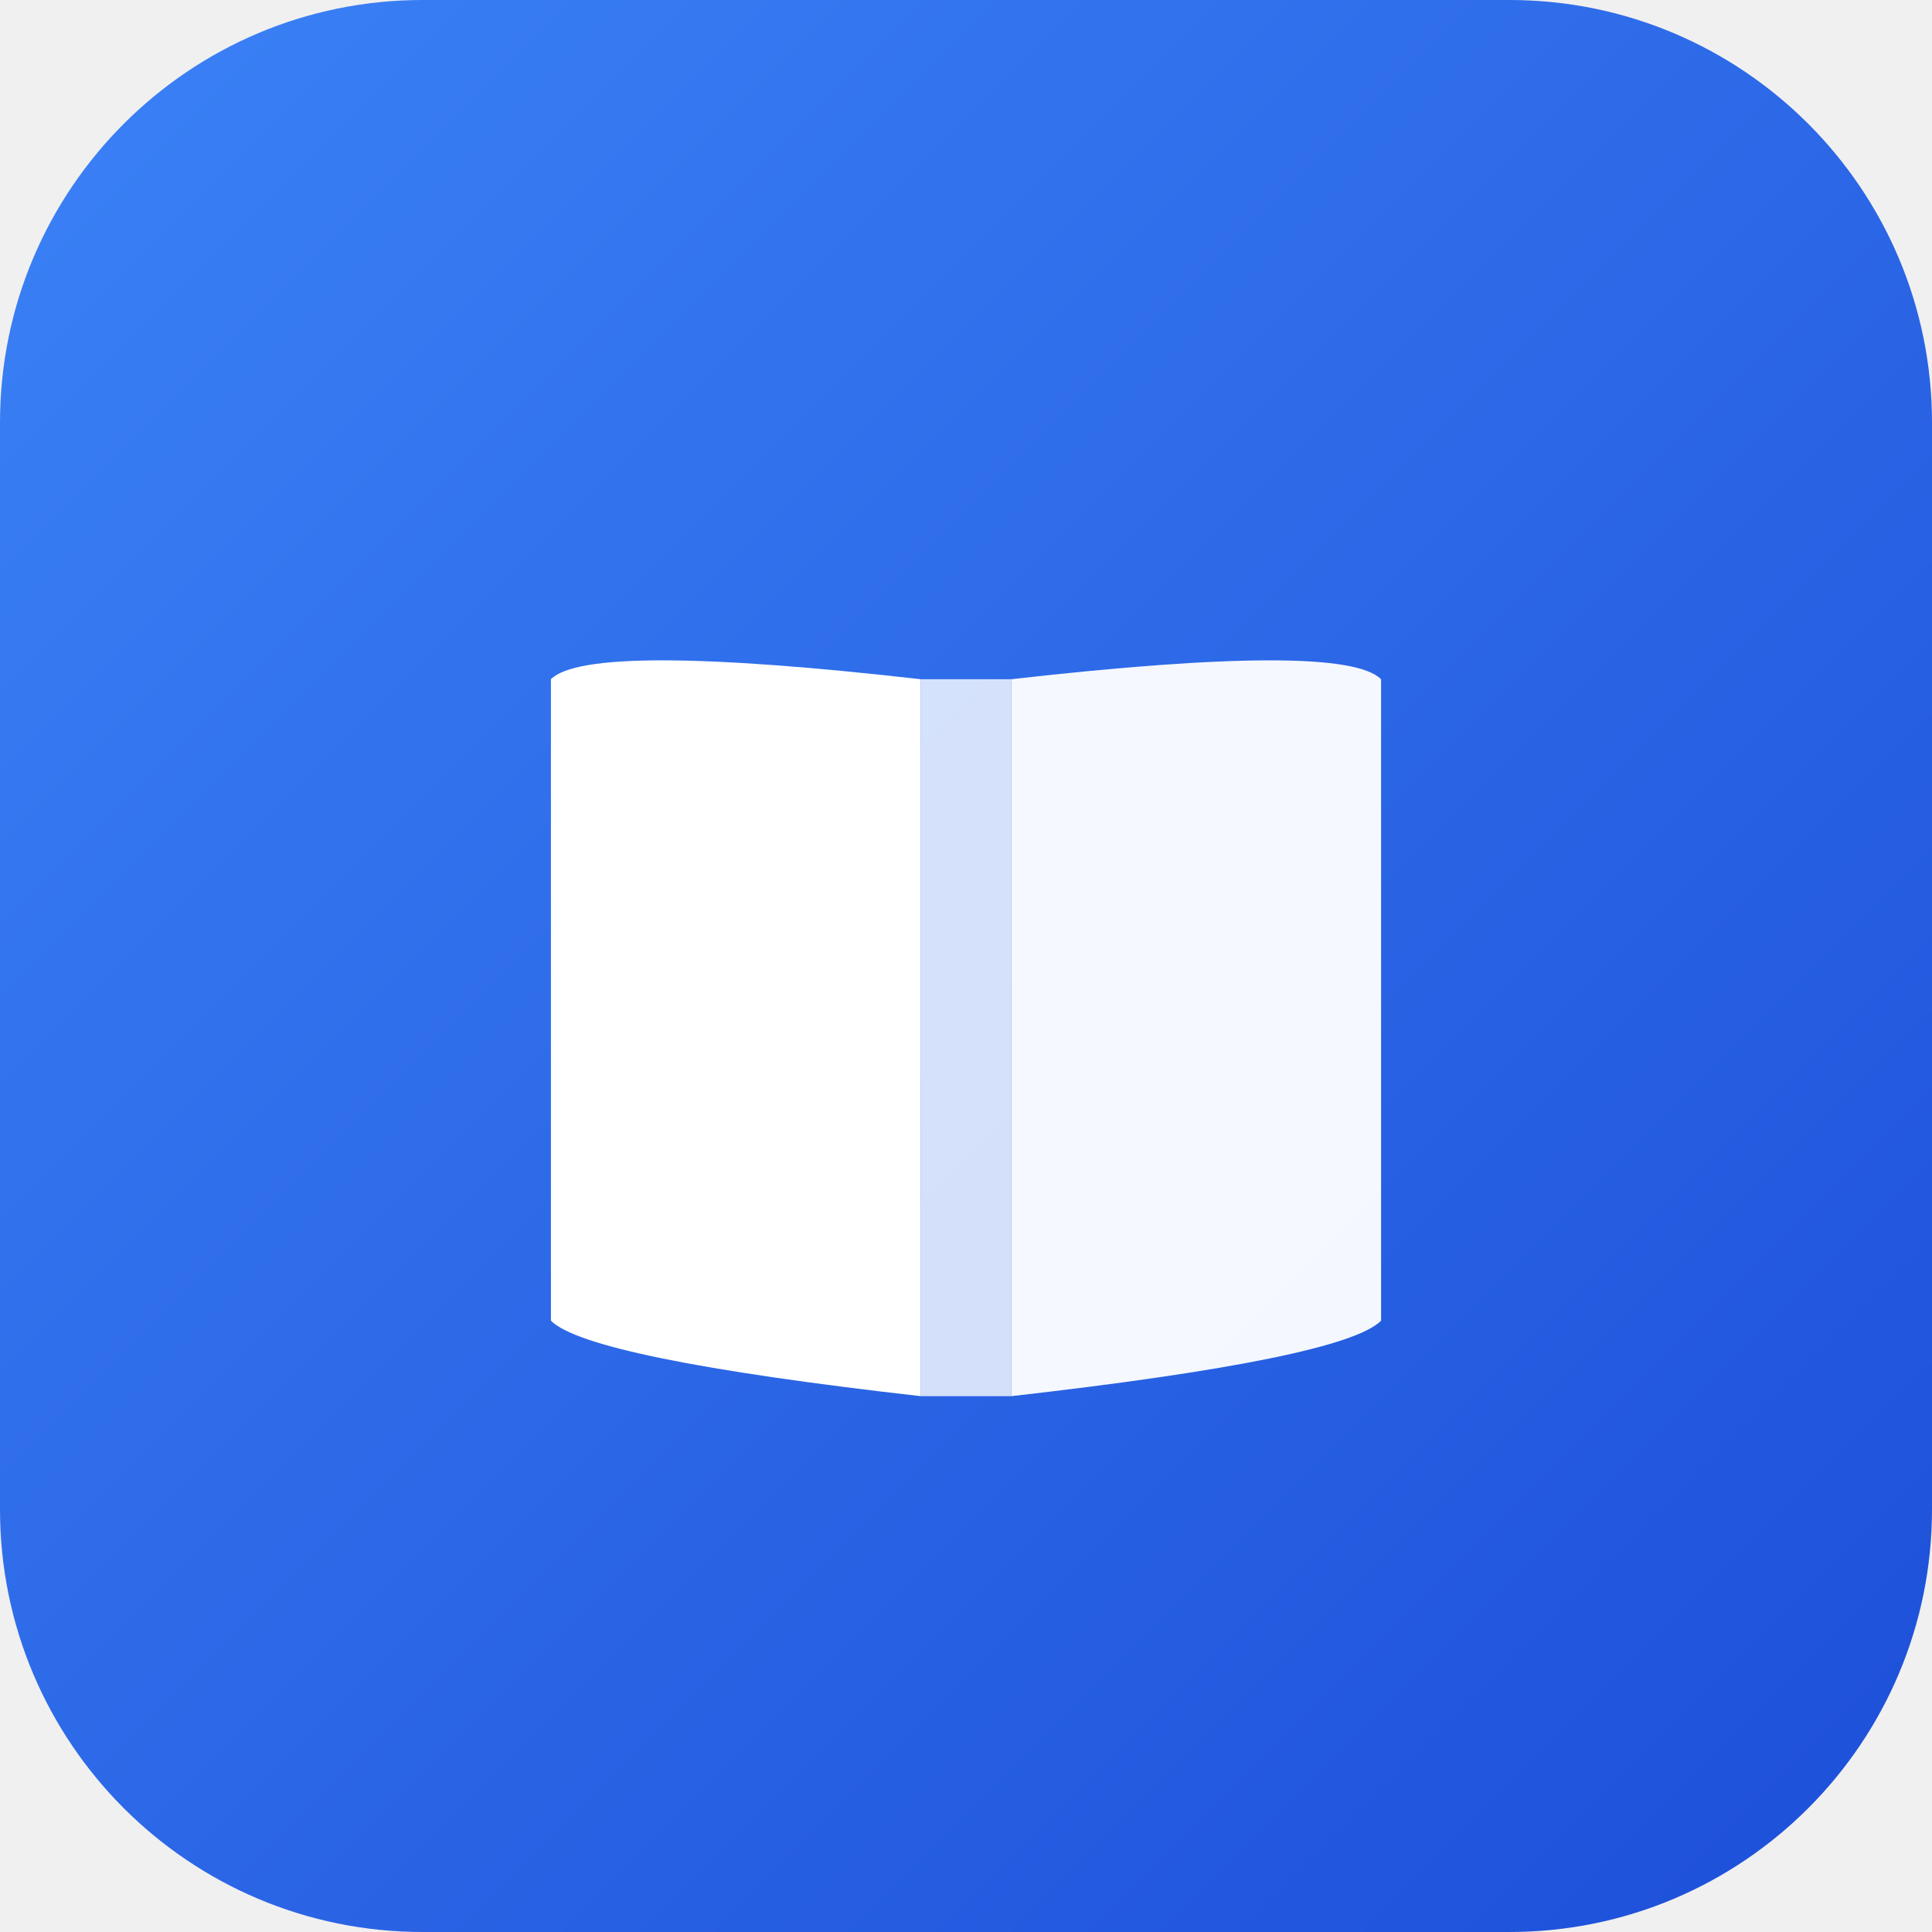
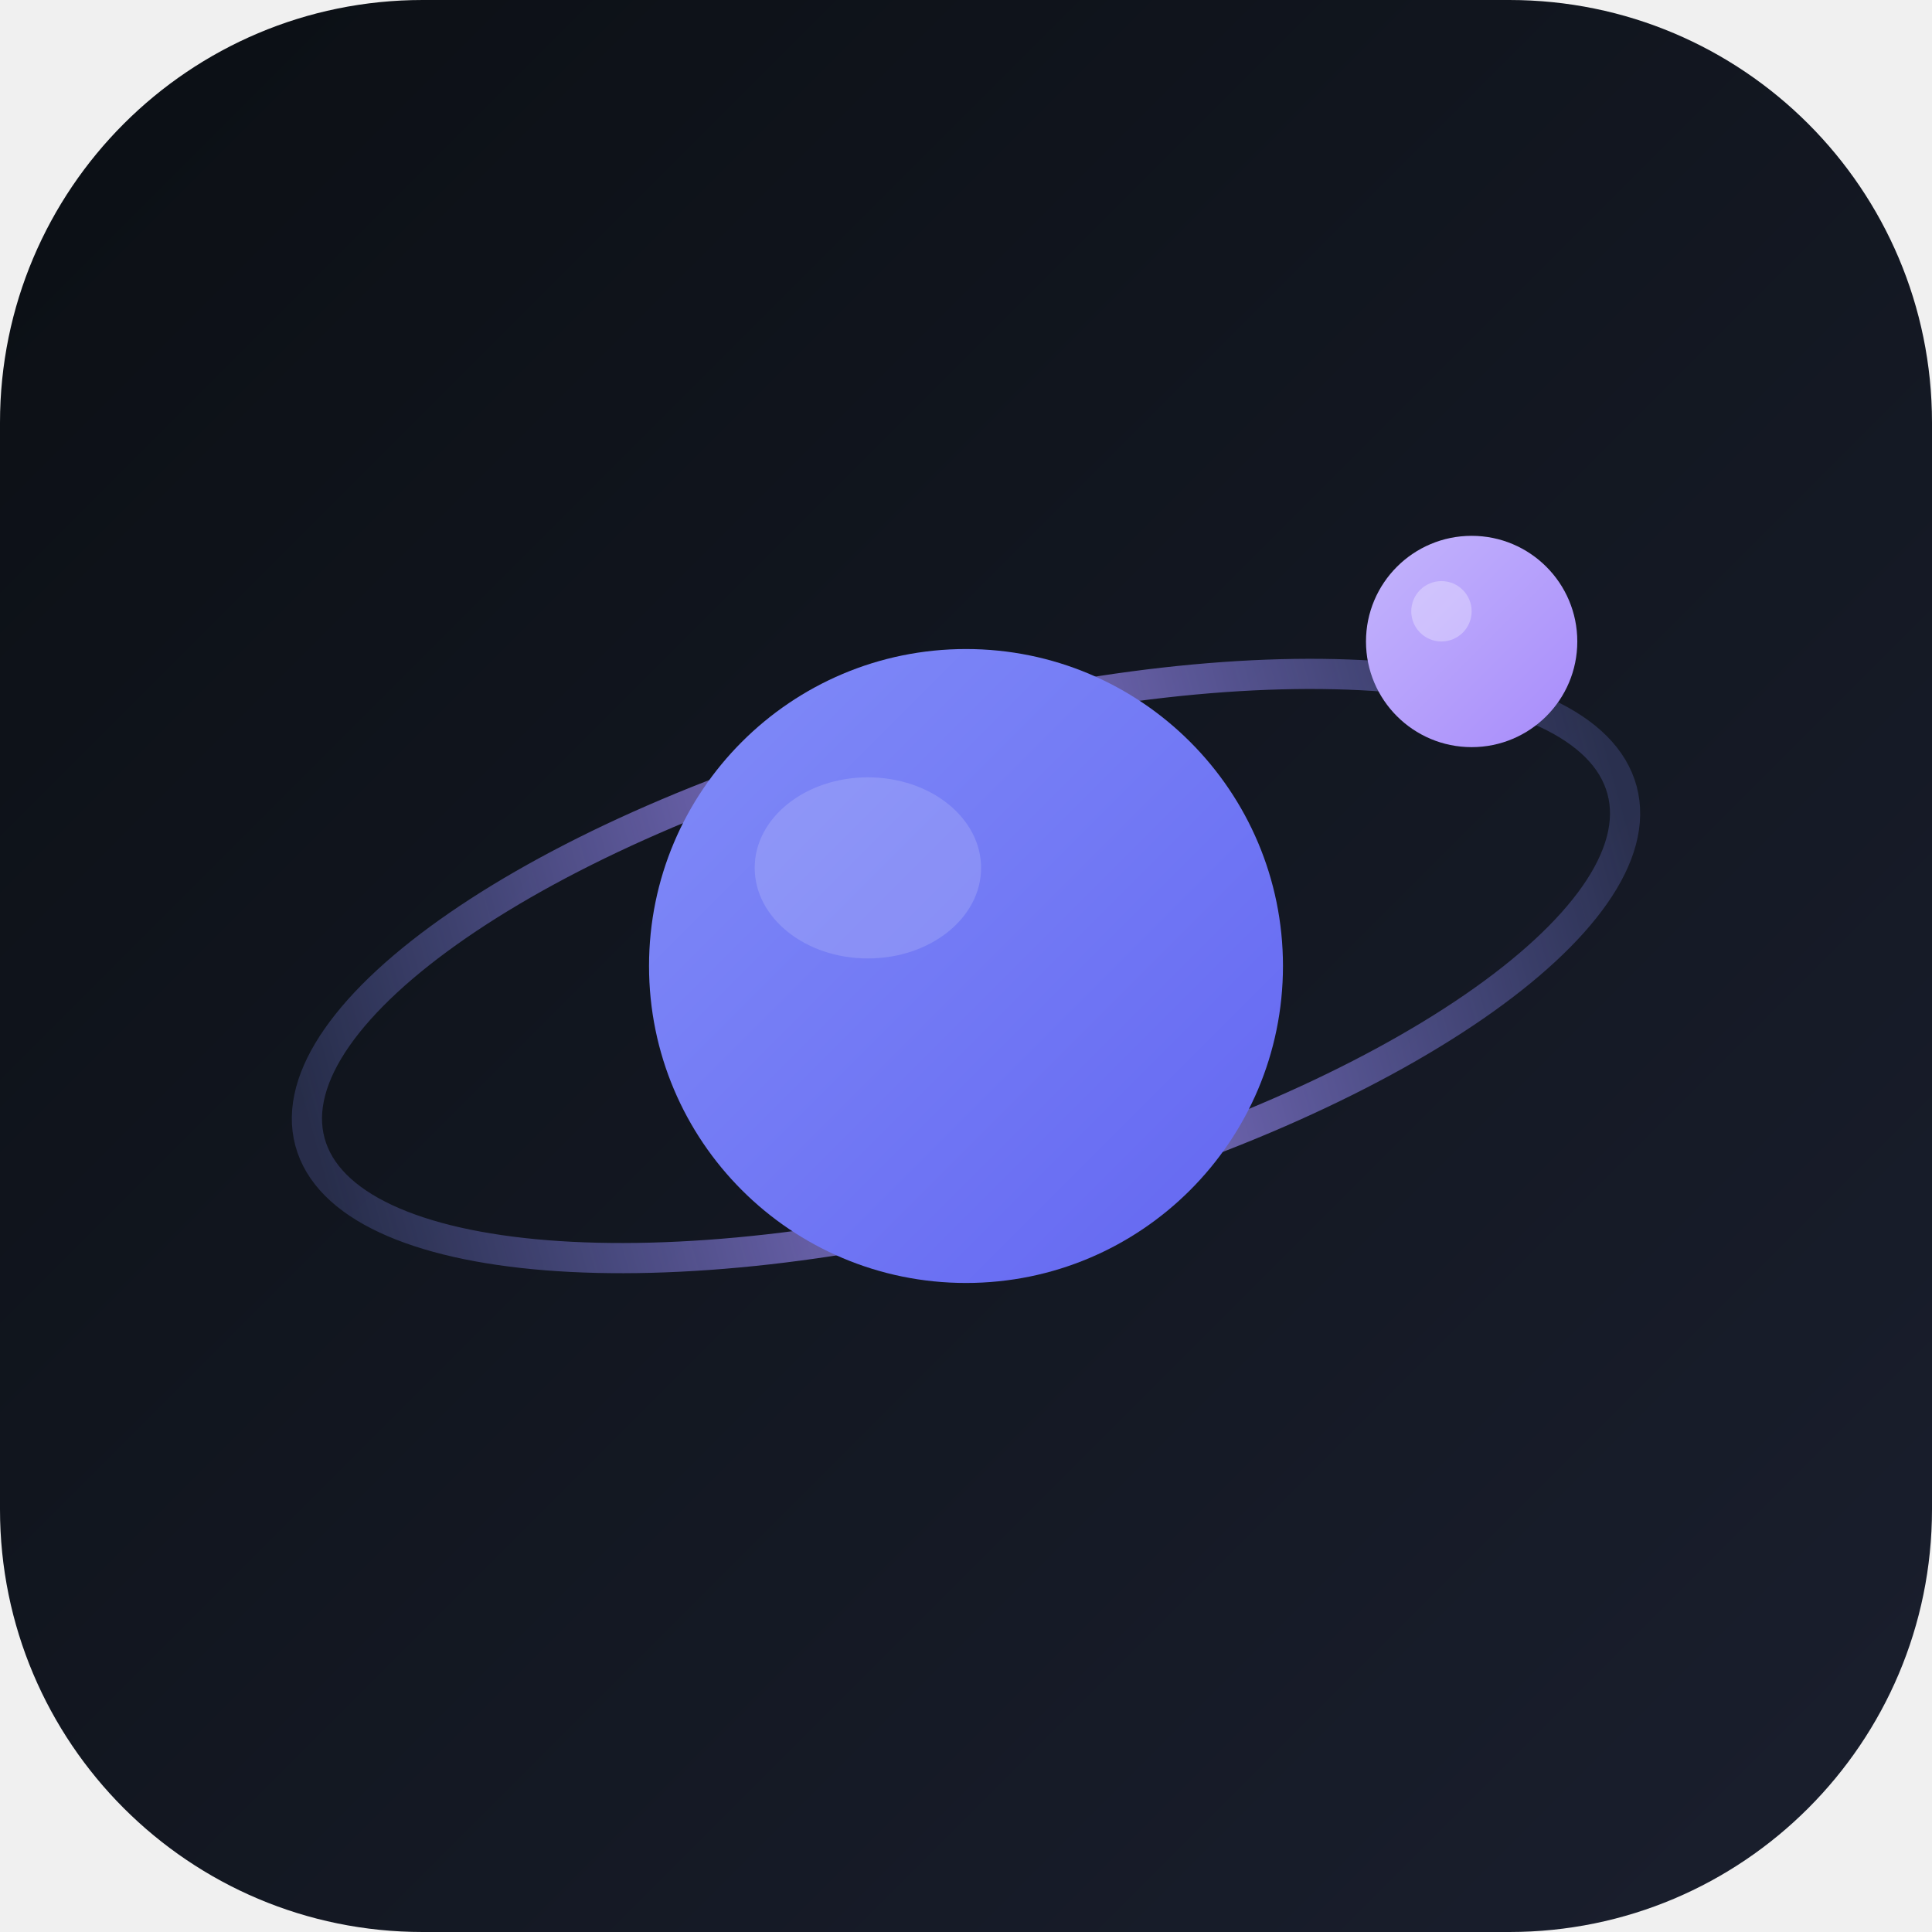
<svg xmlns="http://www.w3.org/2000/svg" width="256" height="256" viewBox="0 0 256 256" fill="none">
  <defs>
    <linearGradient id="bgGradient" x1="0%" y1="0%" x2="100%" y2="100%">
-       <stop offset="0%" style="stop-color:#3b82f6;stop-opacity:1" />
-       <stop offset="100%" style="stop-color:#1d4ed8;stop-opacity:1" />
+       <stop offset="0%" style="stop-color:#0b0f14;stop-opacity:1" />
+       <stop offset="100%" style="stop-color:#1a1f2e;stop-opacity:1" />
+     </linearGradient>
+     <linearGradient id="planetGradient" x1="0%" y1="0%" x2="100%" y2="100%">
+       <stop offset="0%" style="stop-color:#818cf8;stop-opacity:1" />
+       <stop offset="100%" style="stop-color:#6366f1;stop-opacity:1" />
+     </linearGradient>
+     <linearGradient id="orbitGradient" x1="0%" y1="0%" x2="100%" y2="0%">
+       <stop offset="0%" style="stop-color:#818cf8;stop-opacity:0.2" />
+       <stop offset="50%" style="stop-color:#a78bfa;stop-opacity:0.8" />
+       <stop offset="100%" style="stop-color:#818cf8;stop-opacity:0.2" />
+     </linearGradient>
+     <linearGradient id="moonGradient" x1="0%" y1="0%" x2="100%" y2="100%">
+       <stop offset="0%" style="stop-color:#c4b5fd;stop-opacity:1" />
+       <stop offset="100%" style="stop-color:#a78bfa;stop-opacity:1" />
    </linearGradient>
  </defs>
  <rect width="256" height="256" rx="56" fill="url(#bgGradient)" />
-   <g transform="translate(128, 135) rotate(180)">
-     <path d="M-6 -50 Q-50 -45 -55 -40 L-55 45 Q-50 50 -6 45 Z" fill="white" opacity="0.95" />
-     <path d="M6 -50 Q50 -45 55 -40 L55 45 Q50 50 6 45 Z" fill="white" />
-     <path d="M-6 -50 L-6 45 L6 45 L6 -50 Z" fill="white" opacity="0.8" />
-   </g>
+   <ellipse cx="128" cy="128" rx="90" ry="32" stroke="url(#orbitGradient)" stroke-width="4" fill="none" transform="rotate(-15, 128, 128)" />
+   <circle cx="128" cy="128" r="42" fill="url(#planetGradient)" />
+   <ellipse cx="115" cy="115" rx="15" ry="12" fill="white" opacity="0.15" />
+   <circle cx="195" cy="85" r="14" fill="url(#moonGradient)" />
+   <circle cx="191" cy="81" r="4" fill="white" opacity="0.3" />
</svg>
